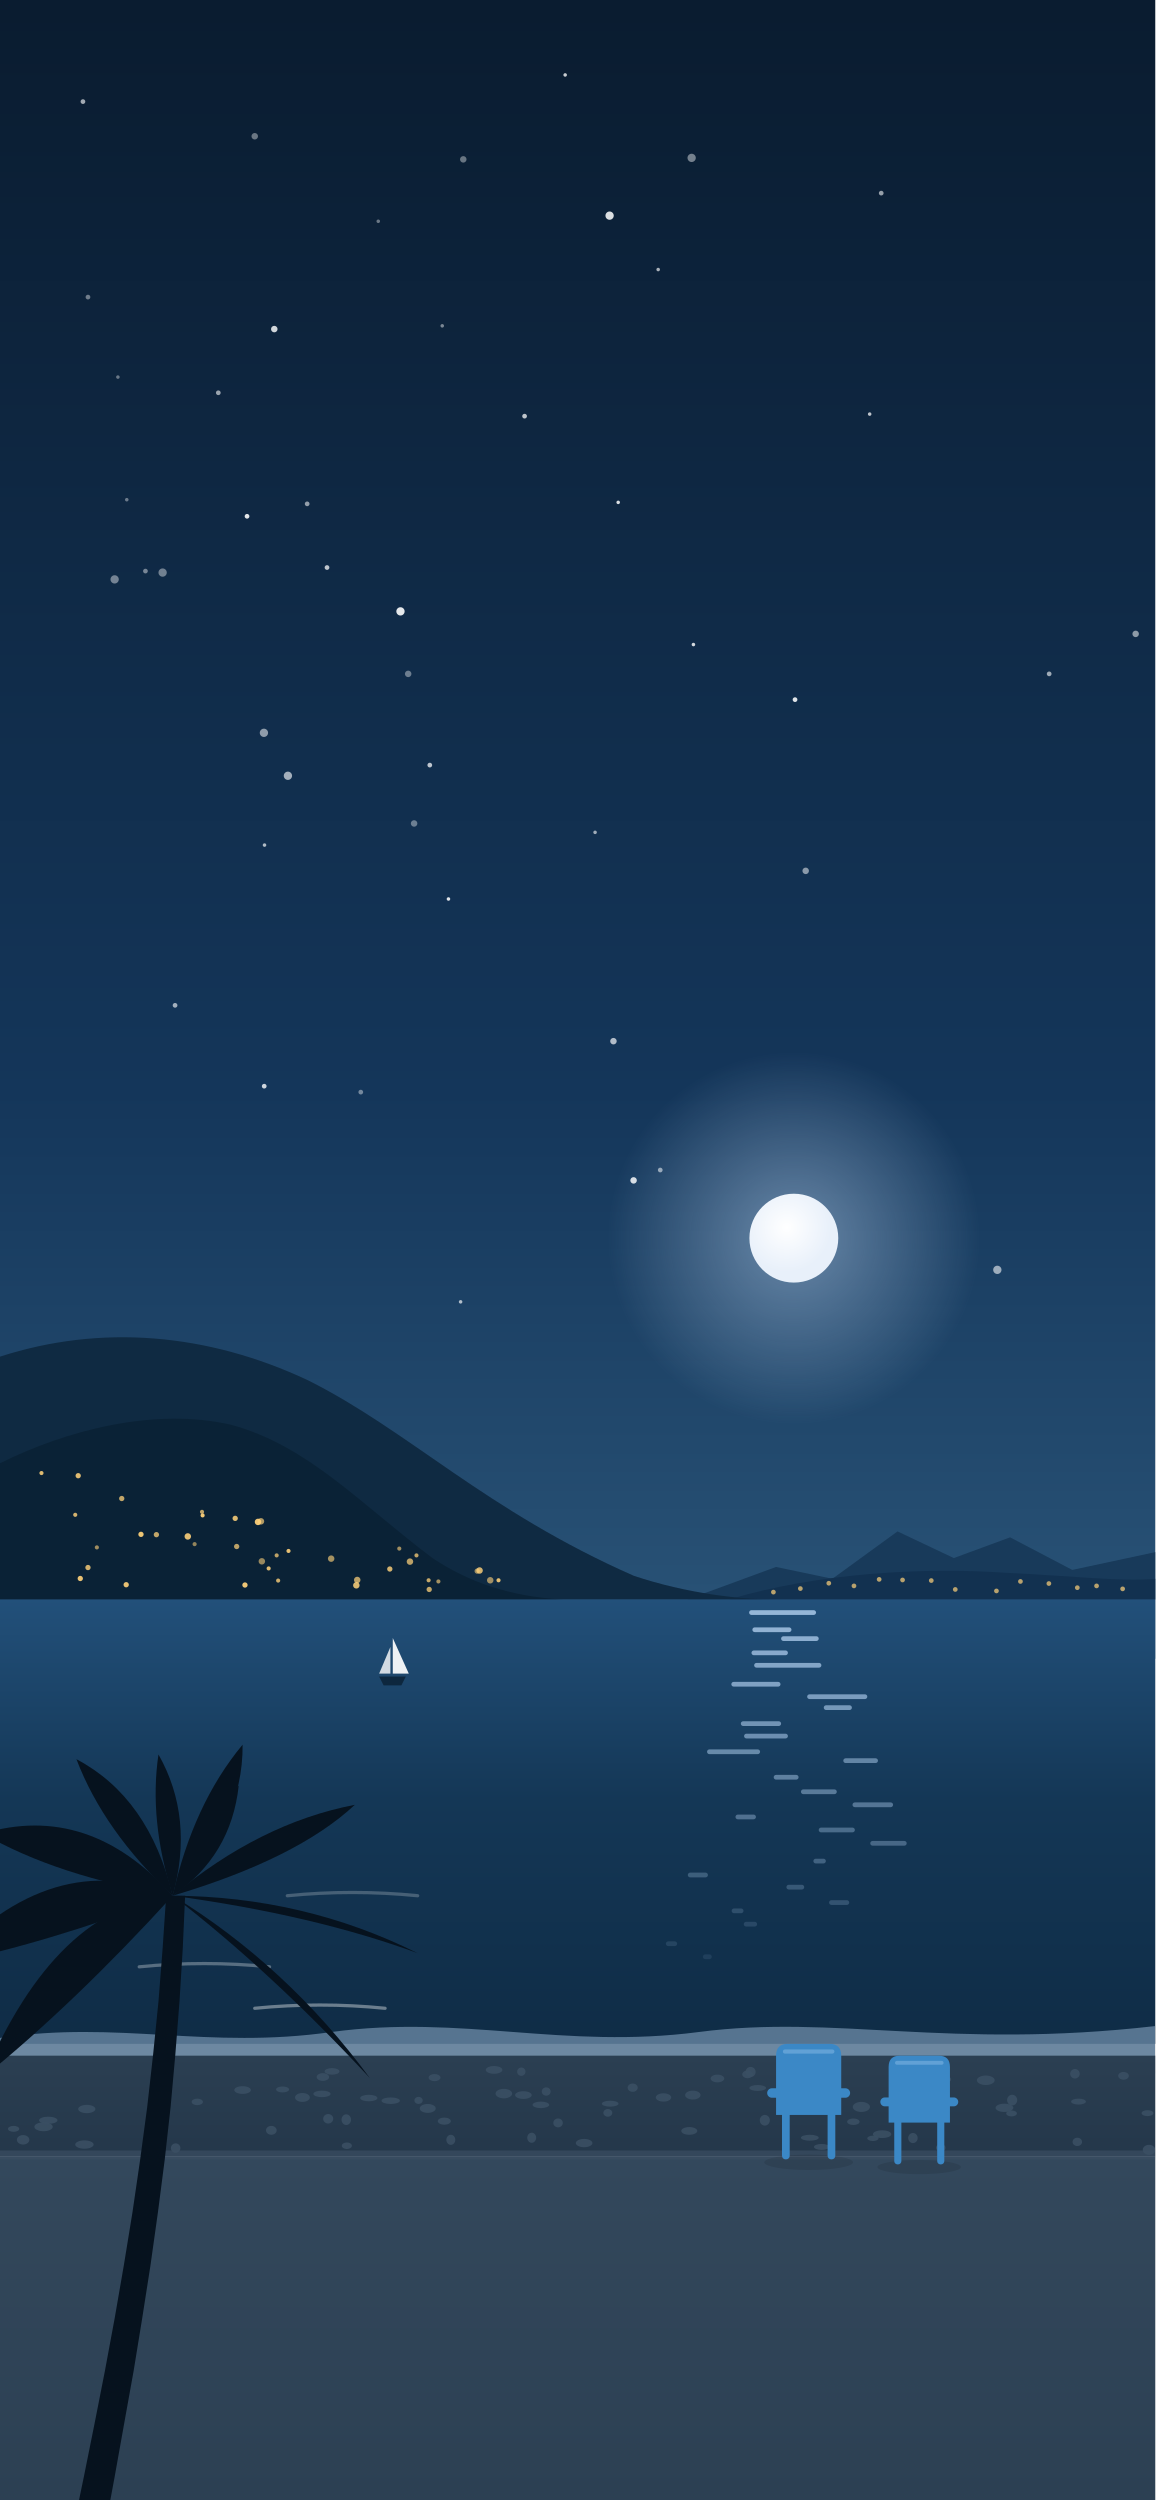
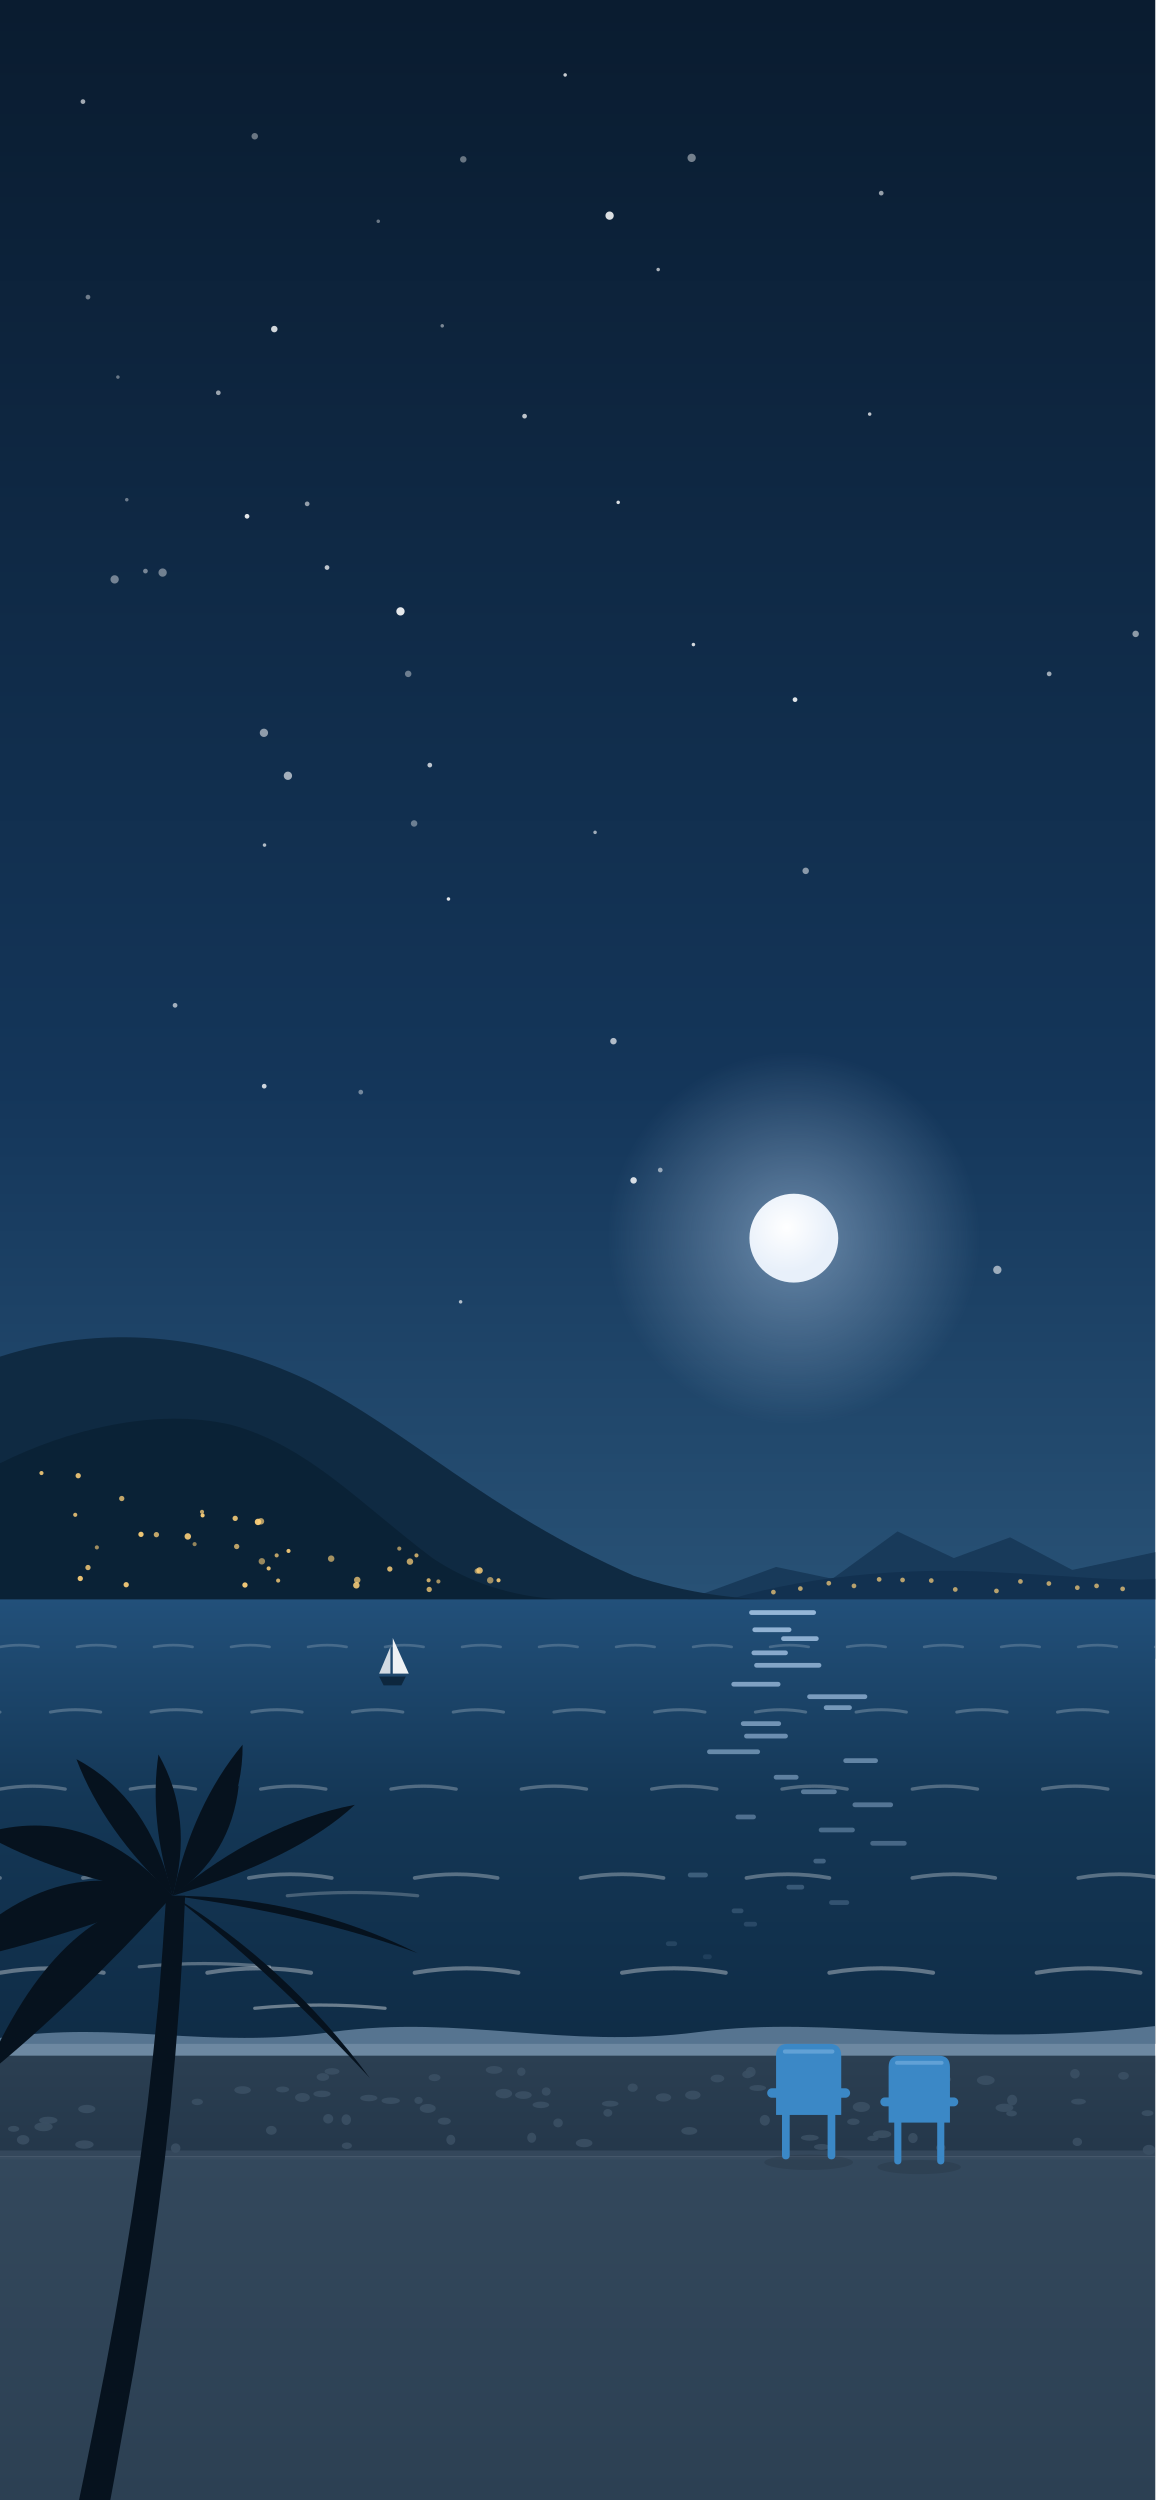
<svg xmlns="http://www.w3.org/2000/svg" viewBox="0 0 390 844" width="390" height="844" preserveAspectRatio="xMidYMid slice" role="img" aria-label="La Baie des Anges, nuit">
  <defs>
    <linearGradient id="nuit-sky" x1="0" y1="0" x2="0" y2="1">
      <stop offset="0" stop-color="#0A1C30" />
      <stop offset="0.66" stop-color="#14365A" />
      <stop offset="1" stop-color="#2A5478" />
    </linearGradient>
    <linearGradient id="nuit-sea" x1="0" y1="0" x2="0" y2="1">
      <stop offset="0" stop-color="#22507A" />
      <stop offset="0.45" stop-color="#143756" />
      <stop offset="1" stop-color="#0F2C46" />
    </linearGradient>
    <linearGradient id="nuit-beach" x1="0" y1="0" x2="0" y2="1">
      <stop offset="0" stop-color="#2B3F52" />
      <stop offset="1" stop-color="#24374A" />
    </linearGradient>
    <linearGradient id="nuit-walk" x1="0" y1="0" x2="0" y2="1">
      <stop offset="0" stop-color="#33485C" />
      <stop offset="1" stop-color="#2C4053" />
    </linearGradient>
    <radialGradient id="nuit-glow">
      <stop offset="0" stop-color="#B9D3F0" stop-opacity="0.5" />
      <stop offset="1" stop-color="#B9D3F0" stop-opacity="0" />
    </radialGradient>
    <radialGradient id="nuit-sun" cx=".42" cy=".38">
      <stop offset="0" stop-color="#FFFFFF" />
      <stop offset="1" stop-color="#E8F0FA" />
    </radialGradient>
  </defs>
  <rect width="390" height="560" fill="url(#nuit-sky)" />
-   <circle cx="127.7" cy="74.7" r="0.6" fill="#fff" opacity="0.39" />
-   <circle cx="208.7" cy="169.6" r="0.6" fill="#fff" opacity="0.85" />
-   <circle cx="86.0" cy="46.0" r="1.1" fill="#fff" opacity="0.39" />
-   <circle cx="38.7" cy="195.6" r="1.4" fill="#fff" opacity="0.42" />
-   <circle cx="89.3" cy="285.3" r="0.6" fill="#fff" opacity="0.67" />
-   <circle cx="155.5" cy="439.5" r="0.6" fill="#fff" opacity="0.66" />
-   <circle cx="54.9" cy="193.3" r="1.4" fill="#fff" opacity="0.41" />
-   <circle cx="121.8" cy="368.7" r="0.8" fill="#fff" opacity="0.41" />
-   <circle cx="222.2" cy="91.0" r="0.6" fill="#fff" opacity="0.65" />
-   <circle cx="28.0" cy="34.3" r="0.8" fill="#fff" opacity="0.62" />
-   <circle cx="207.1" cy="351.5" r="1.1" fill="#fff" opacity="0.67" />
-   <circle cx="177.1" cy="140.5" r="0.8" fill="#fff" opacity="0.73" />
-   <circle cx="97.2" cy="261.9" r="1.4" fill="#fff" opacity="0.62" />
-   <circle cx="135.2" cy="206.4" r="1.4" fill="#fff" opacity="0.89" />
-   <circle cx="49.1" cy="192.8" r="0.8" fill="#fff" opacity="0.43" />
-   <circle cx="190.8" cy="25.3" r="0.6" fill="#fff" opacity="0.77" />
-   <circle cx="222.9" cy="395.0" r="0.8" fill="#fff" opacity="0.54" />
-   <circle cx="137.8" cy="227.5" r="1.1" fill="#fff" opacity="0.39" />
-   <circle cx="39.8" cy="127.3" r="0.6" fill="#fff" opacity="0.38" />
-   <circle cx="272.0" cy="294.0" r="1.1" fill="#fff" opacity="0.51" />
-   <circle cx="151.4" cy="303.5" r="0.6" fill="#fff" opacity="0.87" />
-   <circle cx="139.8" cy="278.0" r="1.1" fill="#fff" opacity="0.38" />
-   <circle cx="297.5" cy="65.2" r="0.8" fill="#fff" opacity="0.57" />
-   <circle cx="354.2" cy="227.5" r="0.8" fill="#fff" opacity="0.60" />
-   <circle cx="213.9" cy="398.5" r="1.1" fill="#fff" opacity="0.83" />
-   <circle cx="110.4" cy="191.6" r="0.8" fill="#fff" opacity="0.73" />
-   <circle cx="149.3" cy="110.0" r="0.6" fill="#fff" opacity="0.45" />
-   <circle cx="92.6" cy="111.1" r="1.1" fill="#fff" opacity="0.81" />
-   <circle cx="73.7" cy="132.6" r="0.8" fill="#fff" opacity="0.58" />
-   <circle cx="145.1" cy="258.3" r="0.8" fill="#fff" opacity="0.73" />
-   <circle cx="200.9" cy="281.0" r="0.6" fill="#fff" opacity="0.60" />
-   <circle cx="336.7" cy="428.7" r="1.4" fill="#fff" opacity="0.57" />
-   <circle cx="156.4" cy="53.8" r="1.1" fill="#fff" opacity="0.38" />
-   <circle cx="29.7" cy="100.3" r="0.8" fill="#fff" opacity="0.41" />
-   <circle cx="233.5" cy="53.3" r="1.4" fill="#fff" opacity="0.43" />
-   <circle cx="42.8" cy="168.7" r="0.6" fill="#fff" opacity="0.39" />
-   <circle cx="83.4" cy="174.3" r="0.8" fill="#fff" opacity="0.88" />
-   <circle cx="234.1" cy="217.6" r="0.6" fill="#fff" opacity="0.82" />
-   <circle cx="383.4" cy="214.0" r="1.1" fill="#fff" opacity="0.52" />
-   <circle cx="59.1" cy="339.4" r="0.8" fill="#fff" opacity="0.61" />
-   <circle cx="268.4" cy="236.2" r="0.8" fill="#fff" opacity="0.87" />
-   <circle cx="205.8" cy="72.8" r="1.4" fill="#fff" opacity="0.85" />
-   <circle cx="293.6" cy="139.8" r="0.6" fill="#fff" opacity="0.73" />
-   <circle cx="103.7" cy="170.1" r="0.8" fill="#fff" opacity="0.55" />
-   <circle cx="89.1" cy="247.4" r="1.4" fill="#fff" opacity="0.53" />
-   <circle cx="89.2" cy="366.7" r="0.8" fill="#fff" opacity="0.79" />
-   <circle cx="268" cy="418" r="63" fill="url(#nuit-glow)" />
-   <circle cx="268" cy="418" r="15" fill="url(#nuit-sun)" />
+   <circle class="b-star" cx="127.7" cy="74.7" r="0.6" fill="#fff" opacity="0.39" />
+   <circle class="b-star" cx="208.7" cy="169.6" r="0.6" fill="#fff" opacity="0.85" />
+   <circle class="b-star" cx="86.0" cy="46.0" r="1.1" fill="#fff" opacity="0.39" />
+   <circle class="b-star" cx="38.7" cy="195.6" r="1.4" fill="#fff" opacity="0.42" />
+   <circle class="b-star" cx="89.3" cy="285.3" r="0.6" fill="#fff" opacity="0.67" />
+   <circle class="b-star" cx="155.5" cy="439.5" r="0.6" fill="#fff" opacity="0.66" />
+   <circle class="b-star" cx="54.9" cy="193.3" r="1.4" fill="#fff" opacity="0.41" />
+   <circle class="b-star" cx="121.8" cy="368.7" r="0.8" fill="#fff" opacity="0.41" />
+   <circle class="b-star" cx="222.2" cy="91.0" r="0.6" fill="#fff" opacity="0.65" />
+   <circle class="b-star" cx="28.0" cy="34.3" r="0.8" fill="#fff" opacity="0.62" />
+   <circle class="b-star" cx="207.1" cy="351.5" r="1.1" fill="#fff" opacity="0.67" />
+   <circle class="b-star" cx="177.1" cy="140.5" r="0.8" fill="#fff" opacity="0.73" />
+   <circle class="b-star" cx="97.2" cy="261.9" r="1.4" fill="#fff" opacity="0.62" />
+   <circle class="b-star" cx="135.2" cy="206.4" r="1.4" fill="#fff" opacity="0.89" />
+   <circle class="b-star" cx="49.1" cy="192.8" r="0.8" fill="#fff" opacity="0.43" />
+   <circle class="b-star" cx="190.8" cy="25.3" r="0.6" fill="#fff" opacity="0.77" />
+   <circle class="b-star" cx="222.9" cy="395.0" r="0.8" fill="#fff" opacity="0.54" />
+   <circle class="b-star" cx="137.8" cy="227.5" r="1.1" fill="#fff" opacity="0.39" />
+   <circle class="b-star" cx="39.8" cy="127.3" r="0.6" fill="#fff" opacity="0.38" />
+   <circle class="b-star" cx="272.0" cy="294.0" r="1.1" fill="#fff" opacity="0.51" />
+   <circle class="b-star" cx="151.4" cy="303.5" r="0.6" fill="#fff" opacity="0.87" />
+   <circle class="b-star" cx="139.8" cy="278.0" r="1.1" fill="#fff" opacity="0.38" />
+   <circle class="b-star" cx="297.5" cy="65.2" r="0.8" fill="#fff" opacity="0.57" />
+   <circle class="b-star" cx="354.2" cy="227.5" r="0.8" fill="#fff" opacity="0.60" />
+   <circle class="b-star" cx="213.9" cy="398.5" r="1.1" fill="#fff" opacity="0.83" />
+   <circle class="b-star" cx="110.4" cy="191.6" r="0.8" fill="#fff" opacity="0.73" />
+   <circle class="b-star" cx="149.3" cy="110.0" r="0.6" fill="#fff" opacity="0.45" />
+   <circle class="b-star" cx="92.6" cy="111.1" r="1.1" fill="#fff" opacity="0.81" />
+   <circle class="b-star" cx="73.7" cy="132.6" r="0.8" fill="#fff" opacity="0.58" />
+   <circle class="b-star" cx="145.1" cy="258.3" r="0.8" fill="#fff" opacity="0.73" />
+   <circle class="b-star" cx="200.9" cy="281.0" r="0.6" fill="#fff" opacity="0.60" />
+   <circle class="b-star" cx="336.7" cy="428.7" r="1.4" fill="#fff" opacity="0.57" />
+   <circle class="b-star" cx="156.4" cy="53.8" r="1.1" fill="#fff" opacity="0.38" />
+   <circle class="b-star" cx="29.7" cy="100.3" r="0.8" fill="#fff" opacity="0.41" />
+   <circle class="b-star" cx="233.5" cy="53.3" r="1.4" fill="#fff" opacity="0.43" />
+   <circle class="b-star" cx="42.8" cy="168.7" r="0.6" fill="#fff" opacity="0.39" />
+   <circle class="b-star" cx="83.4" cy="174.3" r="0.8" fill="#fff" opacity="0.88" />
+   <circle class="b-star" cx="234.1" cy="217.6" r="0.6" fill="#fff" opacity="0.82" />
+   <circle class="b-star" cx="383.4" cy="214.0" r="1.1" fill="#fff" opacity="0.52" />
+   <circle class="b-star" cx="59.1" cy="339.4" r="0.8" fill="#fff" opacity="0.61" />
+   <circle class="b-star" cx="268.4" cy="236.2" r="0.8" fill="#fff" opacity="0.87" />
+   <circle class="b-star" cx="205.8" cy="72.8" r="1.4" fill="#fff" opacity="0.85" />
+   <circle class="b-star" cx="293.6" cy="139.8" r="0.6" fill="#fff" opacity="0.73" />
+   <circle class="b-star" cx="103.7" cy="170.1" r="0.8" fill="#fff" opacity="0.55" />
+   <circle class="b-star" cx="89.1" cy="247.4" r="1.4" fill="#fff" opacity="0.53" />
+   <circle class="b-star" cx="89.2" cy="366.7" r="0.8" fill="#fff" opacity="0.79" />
+   <circle class="b-glow" cx="268" cy="418" r="63" fill="url(#nuit-glow)" style="transform-origin:268px 418px" />
+   <circle class="b-sun" cx="268" cy="418" r="15" fill="url(#nuit-sun)" />
  <path d="M232,540 L262,529 L281,533 L303,517 L322,526 L341,519 L362,530 L390,524 V540Z" fill="#183A5A" />
  <path d="M246,540 C276,531 312,529 340,531 C362,532 378,534 390,533 V540Z" fill="#123150" />
  <path d="M0,458 C34,447 70,450 104,466 C138,483 164,510 214,532 C232,538 250,540 262,540 H0Z" fill="#0F2A42" />
  <path d="M0,494 C22,483 52,475 78,481 C104,488 122,508 146,526 C158,534 172,539 190,540 H0Z" fill="#0A2236" />
  <circle cx="148.0" cy="533.9" r="0.7" fill="#FFD27A" opacity="0.63" />
  <circle cx="90.7" cy="529.5" r="0.7" fill="#FFD27A" opacity="0.87" />
  <circle cx="87.1" cy="513.8" r="1.1" fill="#FFD27A" opacity="0.93" />
  <circle cx="82.7" cy="535.1" r="0.9" fill="#FFD27A" opacity="0.93" />
  <circle cx="68.2" cy="510.4" r="0.7" fill="#FFD27A" opacity="0.74" />
  <circle cx="63.4" cy="518.7" r="1.1" fill="#FFD27A" opacity="0.89" />
  <circle cx="88.4" cy="527.1" r="1.1" fill="#FFD27A" opacity="0.58" />
  <circle cx="120.3" cy="535.2" r="1.1" fill="#FFD27A" opacity="0.85" />
  <circle cx="88.1" cy="513.6" r="1.1" fill="#FFD27A" opacity="0.68" />
  <circle cx="144.9" cy="536.6" r="0.9" fill="#FFD27A" opacity="0.74" />
  <circle cx="134.8" cy="522.8" r="0.7" fill="#FFD27A" opacity="0.62" />
  <circle cx="26.4" cy="498.2" r="0.9" fill="#FFD27A" opacity="0.87" />
  <circle cx="29.7" cy="529.2" r="0.9" fill="#FFD27A" opacity="0.81" />
  <circle cx="65.7" cy="521.3" r="0.7" fill="#FFD27A" opacity="0.56" />
  <circle cx="144.7" cy="533.5" r="0.7" fill="#FFD27A" opacity="0.76" />
  <circle cx="168.3" cy="533.5" r="0.7" fill="#FFD27A" opacity="0.88" />
  <circle cx="41.1" cy="505.9" r="0.9" fill="#FFD27A" opacity="0.75" />
  <circle cx="138.4" cy="527.2" r="1.1" fill="#FFD27A" opacity="0.72" />
  <circle cx="27.1" cy="532.9" r="0.9" fill="#FFD27A" opacity="0.91" />
  <circle cx="120.6" cy="533.4" r="1.1" fill="#FFD27A" opacity="0.72" />
  <circle cx="165.5" cy="533.5" r="1.1" fill="#FFD27A" opacity="0.61" />
  <circle cx="93.9" cy="533.6" r="0.7" fill="#FFD27A" opacity="0.79" />
  <circle cx="140.6" cy="525.1" r="0.7" fill="#FFD27A" opacity="0.74" />
  <circle cx="131.6" cy="529.7" r="0.9" fill="#FFD27A" opacity="0.82" />
  <circle cx="97.4" cy="523.6" r="0.7" fill="#FFD27A" opacity="0.90" />
  <circle cx="14.0" cy="497.3" r="0.7" fill="#FFD27A" opacity="0.86" />
  <circle cx="93.4" cy="525.1" r="0.7" fill="#FFD27A" opacity="0.73" />
  <circle cx="111.8" cy="526.2" r="1.1" fill="#FFD27A" opacity="0.63" />
  <circle cx="52.8" cy="518.1" r="0.9" fill="#FFD27A" opacity="0.75" />
  <circle cx="47.6" cy="518.0" r="0.9" fill="#FFD27A" opacity="0.92" />
  <circle cx="161.1" cy="530.4" r="0.9" fill="#FFD27A" opacity="0.60" />
  <circle cx="25.4" cy="511.4" r="0.7" fill="#FFD27A" opacity="0.82" />
  <circle cx="79.4" cy="512.6" r="0.9" fill="#FFD27A" opacity="0.86" />
  <circle cx="161.9" cy="530.2" r="1.1" fill="#FFD27A" opacity="0.81" />
  <circle cx="68.4" cy="511.6" r="0.7" fill="#FFD27A" opacity="0.94" />
  <circle cx="42.6" cy="535.0" r="0.9" fill="#FFD27A" opacity="0.90" />
  <circle cx="32.7" cy="522.4" r="0.7" fill="#FFD27A" opacity="0.61" />
  <circle cx="79.9" cy="522.1" r="0.9" fill="#FFD27A" opacity="0.72" />
  <circle cx="261.1" cy="537.5" r=".8" fill="#FFD27A" opacity=".7" />
  <circle cx="270.2" cy="536.3" r=".8" fill="#FFD27A" opacity=".7" />
  <circle cx="279.8" cy="534.5" r=".8" fill="#FFD27A" opacity=".7" />
  <circle cx="288.3" cy="535.4" r=".8" fill="#FFD27A" opacity=".7" />
  <circle cx="296.8" cy="533.2" r=".8" fill="#FFD27A" opacity=".7" />
  <circle cx="304.7" cy="533.4" r=".8" fill="#FFD27A" opacity=".7" />
  <circle cx="314.4" cy="533.6" r=".8" fill="#FFD27A" opacity=".7" />
  <circle cx="322.5" cy="536.6" r=".8" fill="#FFD27A" opacity=".7" />
  <circle cx="336.4" cy="537.1" r=".8" fill="#FFD27A" opacity=".7" />
  <circle cx="344.5" cy="533.9" r=".8" fill="#FFD27A" opacity=".7" />
  <circle cx="354.1" cy="534.6" r=".8" fill="#FFD27A" opacity=".7" />
  <circle cx="363.7" cy="536.0" r=".8" fill="#FFD27A" opacity=".7" />
  <circle cx="370.2" cy="535.4" r=".8" fill="#FFD27A" opacity=".7" />
  <circle cx="379.0" cy="536.4" r=".8" fill="#FFD27A" opacity=".7" />
  <rect y="540" width="390" height="150" fill="url(#nuit-sea)" />
-   <rect x="252.9" y="543.6" width="22.6" height="1.6" rx=".8" fill="#A9C8E8" opacity="0.85" />
-   <rect x="254.0" y="549.4" width="13.2" height="1.6" rx=".8" fill="#A9C8E8" opacity="0.82" />
-   <rect x="263.7" y="552.4" width="12.7" height="1.6" rx=".8" fill="#A9C8E8" opacity="0.79" />
-   <rect x="253.7" y="557.2" width="12.3" height="1.6" rx=".8" fill="#A9C8E8" opacity="0.76" />
-   <rect x="254.6" y="561.4" width="22.7" height="1.6" rx=".8" fill="#A9C8E8" opacity="0.73" />
-   <rect x="246.9" y="567.8" width="16.6" height="1.6" rx=".8" fill="#A9C8E8" opacity="0.70" />
-   <rect x="272.5" y="572.0" width="20.3" height="1.6" rx=".8" fill="#A9C8E8" opacity="0.67" />
-   <rect x="278.1" y="575.7" width="9.5" height="1.6" rx=".8" fill="#A9C8E8" opacity="0.64" />
-   <rect x="250.1" y="581.1" width="13.6" height="1.6" rx=".8" fill="#A9C8E8" opacity="0.61" />
-   <rect x="251.2" y="585.3" width="14.8" height="1.6" rx=".8" fill="#A9C8E8" opacity="0.58" />
-   <rect x="238.7" y="590.6" width="17.9" height="1.6" rx=".8" fill="#A9C8E8" opacity="0.55" />
-   <rect x="284.7" y="593.6" width="11.7" height="1.6" rx=".8" fill="#A9C8E8" opacity="0.52" />
-   <rect x="261.2" y="599.2" width="8.4" height="1.6" rx=".8" fill="#A9C8E8" opacity="0.49" />
-   <rect x="270.4" y="604.1" width="12.1" height="1.6" rx=".8" fill="#A9C8E8" opacity="0.46" />
-   <rect x="287.8" y="608.5" width="13.7" height="1.6" rx=".8" fill="#A9C8E8" opacity="0.43" />
-   <rect x="248.3" y="612.6" width="6.9" height="1.6" rx=".8" fill="#A9C8E8" opacity="0.40" />
-   <rect x="276.4" y="617.0" width="12.2" height="1.6" rx=".8" fill="#A9C8E8" opacity="0.37" />
-   <rect x="293.8" y="621.5" width="12.3" height="1.6" rx=".8" fill="#A9C8E8" opacity="0.34" />
-   <rect x="274.6" y="627.5" width="4.2" height="1.6" rx=".8" fill="#A9C8E8" opacity="0.31" />
-   <rect x="232.2" y="632.2" width="6.8" height="1.6" rx=".8" fill="#A9C8E8" opacity="0.28" />
-   <rect x="265.5" y="636.3" width="6.0" height="1.6" rx=".8" fill="#A9C8E8" opacity="0.25" />
-   <rect x="279.9" y="641.5" width="6.8" height="1.6" rx=".8" fill="#A9C8E8" opacity="0.22" />
-   <rect x="247.0" y="644.3" width="4.0" height="1.6" rx=".8" fill="#A9C8E8" opacity="0.19" />
-   <rect x="251.1" y="648.8" width="4.5" height="1.6" rx=".8" fill="#A9C8E8" opacity="0.16" />
-   <rect x="224.8" y="655.4" width="3.8" height="1.6" rx=".8" fill="#A9C8E8" opacity="0.13" />
-   <rect x="237.3" y="659.8" width="3.0" height="1.6" rx=".8" fill="#A9C8E8" opacity="0.10" />
-   <path d="M128,566 L137,566 L135.5,569 L129.5,569Z" fill="#0A2236" opacity=".85" />
-   <path d="M132.6,553 L132.6,565 L138,565Z" fill="#fff" opacity=".92" />
-   <path d="M131.8,556 L131.8,565 L128,565Z" fill="#fff" opacity=".8" />
-   <path d="M97,640 q22,-2.2 44,0" stroke="#fff" stroke-width="1.1" fill="none" stroke-linecap="round" opacity="0.22" />
-   <path d="M47,664 q22,-2.2 44,0" stroke="#fff" stroke-width="1.1" fill="none" stroke-linecap="round" opacity="0.30" />
-   <path d="M86,678 q22,-2.2 44,0" stroke="#fff" stroke-width="1.1" fill="none" stroke-linecap="round" opacity="0.38" />
+   <rect class="b-glit" x="252.9" y="543.6" width="22.6" height="1.6" rx=".8" fill="#A9C8E8" opacity="0.85" />
+   <rect class="b-glit" x="254.0" y="549.4" width="13.2" height="1.6" rx=".8" fill="#A9C8E8" opacity="0.82" />
+   <rect class="b-glit" x="263.7" y="552.4" width="12.7" height="1.6" rx=".8" fill="#A9C8E8" opacity="0.79" />
+   <rect class="b-glit" x="253.7" y="557.2" width="12.3" height="1.6" rx=".8" fill="#A9C8E8" opacity="0.76" />
+   <rect class="b-glit" x="254.6" y="561.4" width="22.7" height="1.6" rx=".8" fill="#A9C8E8" opacity="0.73" />
+   <rect class="b-glit" x="246.9" y="567.8" width="16.6" height="1.6" rx=".8" fill="#A9C8E8" opacity="0.70" />
+   <rect class="b-glit" x="272.5" y="572.0" width="20.3" height="1.6" rx=".8" fill="#A9C8E8" opacity="0.67" />
+   <rect class="b-glit" x="278.1" y="575.7" width="9.5" height="1.6" rx=".8" fill="#A9C8E8" opacity="0.64" />
+   <rect class="b-glit" x="250.1" y="581.1" width="13.6" height="1.6" rx=".8" fill="#A9C8E8" opacity="0.61" />
+   <rect class="b-glit" x="251.2" y="585.3" width="14.8" height="1.6" rx=".8" fill="#A9C8E8" opacity="0.58" />
+   <rect class="b-glit" x="238.7" y="590.6" width="17.9" height="1.6" rx=".8" fill="#A9C8E8" opacity="0.55" />
+   <rect class="b-glit" x="284.7" y="593.6" width="11.7" height="1.6" rx=".8" fill="#A9C8E8" opacity="0.52" />
+   <rect class="b-glit" x="261.2" y="599.2" width="8.4" height="1.6" rx=".8" fill="#A9C8E8" opacity="0.49" />
+   <rect class="b-glit" x="270.4" y="604.1" width="12.1" height="1.6" rx=".8" fill="#A9C8E8" opacity="0.46" />
+   <rect class="b-glit" x="287.8" y="608.5" width="13.7" height="1.6" rx=".8" fill="#A9C8E8" opacity="0.43" />
+   <rect class="b-glit" x="248.3" y="612.6" width="6.9" height="1.6" rx=".8" fill="#A9C8E8" opacity="0.40" />
+   <rect class="b-glit" x="276.4" y="617.0" width="12.2" height="1.6" rx=".8" fill="#A9C8E8" opacity="0.37" />
+   <rect class="b-glit" x="293.8" y="621.5" width="12.3" height="1.6" rx=".8" fill="#A9C8E8" opacity="0.34" />
+   <rect class="b-glit" x="274.6" y="627.5" width="4.2" height="1.6" rx=".8" fill="#A9C8E8" opacity="0.31" />
+   <rect class="b-glit" x="232.2" y="632.2" width="6.8" height="1.6" rx=".8" fill="#A9C8E8" opacity="0.28" />
+   <rect class="b-glit" x="265.5" y="636.3" width="6.0" height="1.6" rx=".8" fill="#A9C8E8" opacity="0.25" />
+   <rect class="b-glit" x="279.9" y="641.5" width="6.8" height="1.6" rx=".8" fill="#A9C8E8" opacity="0.22" />
+   <rect class="b-glit" x="247.0" y="644.3" width="4.0" height="1.6" rx=".8" fill="#A9C8E8" opacity="0.19" />
+   <rect class="b-glit" x="251.1" y="648.8" width="4.5" height="1.6" rx=".8" fill="#A9C8E8" opacity="0.16" />
+   <rect class="b-glit" x="224.8" y="655.4" width="3.8" height="1.6" rx=".8" fill="#A9C8E8" opacity="0.13" />
+   <rect class="b-glit" x="237.3" y="659.8" width="3.0" height="1.6" rx=".8" fill="#A9C8E8" opacity="0.10" />
+   <path class="b-swell" style="--s:26px;--t:9.0s" d="M-52,556 q6.5,-1.2 13.0,0 M-26,556 q6.5,-1.2 13.0,0 M0,556 q6.5,-1.2 13.0,0 M26,556 q6.5,-1.2 13.0,0 M52,556 q6.5,-1.2 13.0,0 M78,556 q6.5,-1.2 13.0,0 M104,556 q6.5,-1.2 13.0,0 M130,556 q6.5,-1.2 13.0,0 M156,556 q6.5,-1.2 13.0,0 M182,556 q6.5,-1.2 13.0,0 M208,556 q6.5,-1.2 13.0,0 M234,556 q6.5,-1.2 13.0,0 M260,556 q6.5,-1.2 13.0,0 M286,556 q6.5,-1.2 13.0,0 M312,556 q6.5,-1.2 13.0,0 M338,556 q6.5,-1.2 13.0,0 M364,556 q6.5,-1.2 13.0,0 M390,556 q6.5,-1.2 13.0,0 M416,556 q6.5,-1.2 13.0,0" stroke="#fff" stroke-width="0.90" fill="none" stroke-linecap="round" opacity="0.18" />
+   <path class="b-swell" style="--s:34px;--t:7.2s" d="M-51,578 q8.5,-1.6 17.0,0 M-17,578 q8.5,-1.6 17.0,0 M17,578 q8.5,-1.6 17.0,0 M51,578 q8.5,-1.6 17.0,0 M85,578 q8.5,-1.6 17.0,0 M119,578 q8.5,-1.6 17.0,0 M153,578 q8.5,-1.6 17.0,0 M187,578 q8.5,-1.6 17.0,0 M221,578 q8.5,-1.6 17.0,0 M255,578 q8.5,-1.6 17.0,0 M289,578 q8.5,-1.6 17.0,0 M323,578 q8.5,-1.6 17.0,0 M357,578 q8.5,-1.6 17.0,0 M391,578 q8.5,-1.6 17.0,0 M425,578 q8.5,-1.6 17.0,0" stroke="#fff" stroke-width="1.02" fill="none" stroke-linecap="round" opacity="0.22" />
+   <path class="b-swell" style="--s:44px;--t:5.6s" d="M-88,604 q11.0,-2.0 22.0,0 M-44,604 q11.0,-2.0 22.0,0 M0,604 q11.0,-2.0 22.0,0 M44,604 q11.0,-2.0 22.0,0 M88,604 q11.0,-2.0 22.0,0 M132,604 q11.0,-2.0 22.0,0 M176,604 q11.0,-2.0 22.0,0 M220,604 q11.0,-2.0 22.0,0 M264,604 q11.0,-2.0 22.0,0 M308,604 q11.0,-2.0 22.0,0 M352,604 q11.0,-2.0 22.0,0 M396,604 q11.0,-2.0 22.0,0 M440,604 q11.0,-2.0 22.0,0" stroke="#fff" stroke-width="1.14" fill="none" stroke-linecap="round" opacity="0.26" />
+   <path class="b-swell" style="--s:56px;--t:4.4s" d="M-84,634 q14.0,-2.5 28.0,0 M-28,634 q14.0,-2.5 28.0,0 M28,634 q14.0,-2.5 28.0,0 M84,634 q14.0,-2.5 28.0,0 M140,634 q14.0,-2.5 28.0,0 M196,634 q14.0,-2.5 28.0,0 M252,634 q14.0,-2.5 28.0,0 M308,634 q14.0,-2.5 28.0,0 M364,634 q14.0,-2.5 28.0,0 M420,634 q14.0,-2.5 28.0,0 M476,634 q14.0,-2.5 28.0,0" stroke="#fff" stroke-width="1.26" fill="none" stroke-linecap="round" opacity="0.3" />
+   <path class="b-swell" style="--s:70px;--t:3.4s" d="M-140,666 q17.5,-3.0 35.0,0 M-70,666 q17.5,-3.0 35.0,0 M0,666 q17.5,-3.0 35.0,0 M70,666 q17.5,-3.0 35.0,0 M140,666 q17.5,-3.0 35.0,0 M210,666 q17.5,-3.0 35.0,0 M280,666 q17.5,-3.0 35.0,0 M350,666 q17.5,-3.0 35.0,0 M420,666 q17.5,-3.0 35.0,0 M490,666 q17.5,-3.0 35.0,0" stroke="#fff" stroke-width="1.38" fill="none" stroke-linecap="round" opacity="0.34" />
+   <g class="b-boat">
+     <path d="M128,566 L137,566 L135.5,569 L129.5,569Z" fill="#0A2236" opacity=".85" />
+     <path d="M132.6,553 L132.6,565 L138,565Z" fill="#fff" opacity=".92" />
+     <path d="M131.8,556 L131.8,565 L128,565Z" fill="#fff" opacity=".8" />
+   </g>
+   <path class="b-wave" d="M97,640 q22,-2.2 44,0" stroke="#fff" stroke-width="1.1" fill="none" stroke-linecap="round" opacity="0.22" />
+   <path class="b-wave" d="M47,664 q22,-2.2 44,0" stroke="#fff" stroke-width="1.1" fill="none" stroke-linecap="round" opacity="0.30" />
+   <path class="b-wave" d="M86,678 q22,-2.2 44,0" stroke="#fff" stroke-width="1.1" fill="none" stroke-linecap="round" opacity="0.38" />
  <path d="M0,688 C40,682 70,692 112,686 C156,680 190,692 236,686 C282,680 320,692 390,684 V700 H0Z" fill="#5E7C98" opacity=".9" />
  <rect y="694" width="390" height="34" fill="url(#nuit-beach)" />
  <ellipse cx="255.8" cy="704.9" rx="2.8" ry="1.0" fill="#3A4F63" opacity=".9" />
  <ellipse cx="318.6" cy="702.0" rx="2.5" ry="1.3" fill="#3A4F63" opacity=".9" />
  <ellipse cx="116.9" cy="715.6" rx="1.6" ry="1.8" fill="#3A4F63" opacity=".9" />
  <ellipse cx="332.8" cy="702.3" rx="3.0" ry="1.6" fill="#3A4F63" opacity=".9" />
  <ellipse cx="232.7" cy="719.4" rx="2.7" ry="1.3" fill="#3A4F63" opacity=".9" />
  <ellipse cx="110.8" cy="715.3" rx="1.7" ry="1.6" fill="#3A4F63" opacity=".9" />
  <ellipse cx="278.9" cy="712.4" rx="2.2" ry="1.5" fill="#3A4F63" opacity=".9" />
  <ellipse cx="197.2" cy="723.5" rx="2.8" ry="1.4" fill="#3A4F63" opacity=".9" />
  <ellipse cx="317.0" cy="698.5" rx="2.6" ry="1.6" fill="#3A4F63" opacity=".9" />
  <ellipse cx="277.4" cy="724.8" rx="2.6" ry="1.0" fill="#3A4F63" opacity=".9" />
  <ellipse cx="16.3" cy="715.8" rx="3.1" ry="1.2" fill="#3A4F63" opacity=".9" />
  <ellipse cx="176.0" cy="699.4" rx="1.4" ry="1.4" fill="#3A4F63" opacity=".9" />
  <ellipse cx="95.4" cy="705.4" rx="2.2" ry="1.0" fill="#3A4F63" opacity=".9" />
  <ellipse cx="363.7" cy="723.1" rx="1.6" ry="1.4" fill="#3A4F63" opacity=".9" />
  <ellipse cx="290.8" cy="711.3" rx="2.9" ry="1.7" fill="#3A4F63" opacity=".9" />
  <ellipse cx="91.6" cy="719.2" rx="1.8" ry="1.5" fill="#3A4F63" opacity=".9" />
  <ellipse cx="179.5" cy="721.7" rx="1.5" ry="1.7" fill="#3A4F63" opacity=".9" />
  <ellipse cx="112.1" cy="699.3" rx="2.5" ry="1.1" fill="#3A4F63" opacity=".9" />
  <ellipse cx="233.9" cy="707.3" rx="2.6" ry="1.5" fill="#3A4F63" opacity=".9" />
  <ellipse cx="242.2" cy="701.7" rx="2.3" ry="1.3" fill="#3A4F63" opacity=".9" />
  <ellipse cx="379.3" cy="700.8" rx="1.8" ry="1.3" fill="#3A4F63" opacity=".9" />
  <ellipse cx="276.5" cy="706.0" rx="2.2" ry="1.6" fill="#3A4F63" opacity=".9" />
  <ellipse cx="387.4" cy="713.4" rx="2.0" ry="1.0" fill="#3A4F63" opacity=".9" />
  <ellipse cx="184.4" cy="706.1" rx="1.5" ry="1.4" fill="#3A4F63" opacity=".9" />
  <ellipse cx="387.9" cy="725.8" rx="2.1" ry="1.7" fill="#3A4F63" opacity=".9" />
  <ellipse cx="362.9" cy="700.1" rx="1.6" ry="1.6" fill="#3A4F63" opacity=".9" />
  <ellipse cx="102.1" cy="708.1" rx="2.5" ry="1.5" fill="#3A4F63" opacity=".9" />
  <ellipse cx="109.0" cy="701.2" rx="2.1" ry="1.3" fill="#3A4F63" opacity=".9" />
  <ellipse cx="341.7" cy="709.0" rx="1.7" ry="1.8" fill="#3A4F63" opacity=".9" />
  <ellipse cx="265.8" cy="709.4" rx="2.7" ry="1.3" fill="#3A4F63" opacity=".9" />
  <ellipse cx="146.7" cy="701.4" rx="2.0" ry="1.2" fill="#3A4F63" opacity=".9" />
  <ellipse cx="131.9" cy="709.2" rx="3.1" ry="1.1" fill="#3A4F63" opacity=".9" />
  <ellipse cx="4.6" cy="718.7" rx="1.9" ry="1.0" fill="#3A4F63" opacity=".9" />
  <ellipse cx="152.2" cy="722.4" rx="1.5" ry="1.7" fill="#3A4F63" opacity=".9" />
  <ellipse cx="294.7" cy="721.9" rx="1.9" ry="0.9" fill="#3A4F63" opacity=".9" />
  <ellipse cx="258.2" cy="715.8" rx="1.7" ry="1.8" fill="#3A4F63" opacity=".9" />
  <ellipse cx="170.1" cy="706.8" rx="2.8" ry="1.6" fill="#3A4F63" opacity=".9" />
  <ellipse cx="166.8" cy="698.8" rx="2.8" ry="1.3" fill="#3A4F63" opacity=".9" />
  <ellipse cx="341.5" cy="713.5" rx="1.8" ry="1.0" fill="#3A4F63" opacity=".9" />
  <ellipse cx="364.1" cy="709.5" rx="2.5" ry="1.0" fill="#3A4F63" opacity=".9" />
  <ellipse cx="339.1" cy="711.6" rx="3.0" ry="1.4" fill="#3A4F63" opacity=".9" />
  <ellipse cx="66.6" cy="709.6" rx="1.9" ry="1.1" fill="#3A4F63" opacity=".9" />
  <ellipse cx="288.1" cy="716.3" rx="2.1" ry="1.1" fill="#3A4F63" opacity=".9" />
  <ellipse cx="188.4" cy="716.7" rx="1.6" ry="1.5" fill="#3A4F63" opacity=".9" />
  <ellipse cx="29.3" cy="712.0" rx="2.9" ry="1.4" fill="#3A4F63" opacity=".9" />
  <ellipse cx="176.7" cy="707.3" rx="2.8" ry="1.3" fill="#3A4F63" opacity=".9" />
  <ellipse cx="213.6" cy="704.8" rx="1.7" ry="1.4" fill="#3A4F63" opacity=".9" />
  <ellipse cx="124.5" cy="708.3" rx="2.9" ry="1.1" fill="#3A4F63" opacity=".9" />
  <ellipse cx="7.8" cy="722.4" rx="2.1" ry="1.6" fill="#3A4F63" opacity=".9" />
  <ellipse cx="81.9" cy="705.6" rx="2.8" ry="1.3" fill="#3A4F63" opacity=".9" />
  <ellipse cx="224.0" cy="708.1" rx="2.6" ry="1.4" fill="#3A4F63" opacity=".9" />
  <ellipse cx="308.2" cy="721.8" rx="1.6" ry="1.7" fill="#3A4F63" opacity=".9" />
  <ellipse cx="150.0" cy="716.1" rx="2.2" ry="1.2" fill="#3A4F63" opacity=".9" />
  <ellipse cx="317.6" cy="725.1" rx="1.6" ry="1.3" fill="#3A4F63" opacity=".9" />
  <ellipse cx="297.8" cy="720.5" rx="3.1" ry="1.3" fill="#3A4F63" opacity=".9" />
  <ellipse cx="28.5" cy="724.0" rx="3.1" ry="1.4" fill="#3A4F63" opacity=".9" />
  <ellipse cx="182.6" cy="710.6" rx="2.8" ry="1.1" fill="#3A4F63" opacity=".9" />
  <ellipse cx="59.3" cy="725.2" rx="1.6" ry="1.6" fill="#3A4F63" opacity=".9" />
  <ellipse cx="273.4" cy="721.7" rx="3.0" ry="1.0" fill="#3A4F63" opacity=".9" />
  <ellipse cx="303.0" cy="698.0" rx="1.6" ry="1.4" fill="#3A4F63" opacity=".9" />
  <ellipse cx="14.7" cy="718.0" rx="3.1" ry="1.5" fill="#3A4F63" opacity=".9" />
  <ellipse cx="206.0" cy="710.2" rx="2.8" ry="1.0" fill="#3A4F63" opacity=".9" />
  <ellipse cx="117.1" cy="724.4" rx="1.7" ry="1.1" fill="#3A4F63" opacity=".9" />
  <ellipse cx="308.3" cy="698.0" rx="2.4" ry="1.8" fill="#3A4F63" opacity=".9" />
  <ellipse cx="108.7" cy="706.9" rx="2.9" ry="1.1" fill="#3A4F63" opacity=".9" />
  <ellipse cx="205.2" cy="713.3" rx="1.5" ry="1.3" fill="#3A4F63" opacity=".9" />
  <ellipse cx="253.4" cy="699.5" rx="1.7" ry="1.7" fill="#3A4F63" opacity=".9" />
  <ellipse cx="252.4" cy="700.3" rx="1.8" ry="1.3" fill="#3A4F63" opacity=".9" />
  <ellipse cx="144.4" cy="711.8" rx="2.7" ry="1.5" fill="#3A4F63" opacity=".9" />
  <ellipse cx="141.3" cy="709.1" rx="1.4" ry="1.2" fill="#3A4F63" opacity=".9" />
  <rect y="728" width="390" height="116" fill="url(#nuit-walk)" />
  <rect y="726" width="390" height="3" fill="#3A4F63" opacity=".7" />
  <ellipse cx="273.0" cy="730.0" rx="15.0" ry="2.6" fill="#000" opacity=".10" />
  <rect x="264.0" y="712.0" width="2.6" height="17.0" rx="1.2" fill="#3B88C6" />
  <rect x="279.4" y="712.0" width="2.6" height="17.0" rx="1.2" fill="#3B88C6" />
  <rect x="259.0" y="705.0" width="28.0" height="3.2" rx="1.6" fill="#3B88C6" />
  <path d="M262.0,694.0 Q262.0,690.0 266.0,690.0 H280.0 Q284.0,690.0 284.0,694.0 V714.0 H262.0Z" fill="#3B88C6" />
  <path d="M265.0,692.6 H281.0" stroke="#6AA8DA" stroke-width="1.4" stroke-linecap="round" opacity=".8" />
  <ellipse cx="310.3" cy="731.6" rx="14.1" ry="2.4" fill="#000" opacity=".10" />
  <rect x="301.9" y="714.7" width="2.4" height="16.0" rx="1.1" fill="#3B88C6" />
  <rect x="316.4" y="714.7" width="2.4" height="16.0" rx="1.1" fill="#3B88C6" />
  <rect x="297.2" y="708.1" width="26.3" height="3.0" rx="1.5" fill="#3B88C6" />
  <path d="M300.0,697.8 Q300.0,694.0 303.8,694.0 H316.9 Q320.7,694.0 320.7,697.8 V716.6 H300.0Z" fill="#3B88C6" />
  <path d="M302.8,696.4 H317.9" stroke="#6AA8DA" stroke-width="1.3" stroke-linecap="round" opacity=".8" />
  <g fill="#06121E" opacity="1">
    <polygon points="24.6,854.0 28.3,836.2 31.9,818.3 35.4,800.5 38.7,782.7 41.8,764.8 44.7,747.0 47.3,729.2 49.7,711.3 51.7,693.5 53.5,675.7 54.9,657.8 56.1,640.0 62.5,640.0 61.7,657.8 60.6,675.7 59.2,693.5 57.6,711.3 55.6,729.2 53.3,747.0 50.8,764.8 48.0,782.7 45.1,800.5 41.9,818.3 38.7,836.2 35.4,854.0" />
-     <path d="M58.3,640.0 Q17.6,622.9 -19.0,663.1 Q14.8,656.4 58.3,640.0Z" />
-     <path d="M58.3,640.0 Q30.0,608.3 -5.8,619.0 Q19.2,633.5 58.3,640.0Z" />
-     <path d="M58.3,640.0 Q50.4,606.9 25.8,593.9 Q35.0,618.1 58.3,640.0Z" />
-     <path d="M58.3,640.0 Q65.6,613.7 53.5,592.3 Q50.2,614.5 58.3,640.0Z" />
-     <path d="M58.3,640.0 Q82.2,615.8 81.9,589.0 Q65.2,609.1 58.3,640.0Z" />
-     <path d="M58.3,640.0 Q100.3,627.5 119.8,609.3 Q87.6,615.5 58.3,640.0Z" />
-     <path d="M58.3,640.0 Q106.0,646.5 141.0,659.4 Q102.5,640.2 58.3,640.0Z" />
-     <path d="M58.3,640.0 Q91.2,665.3 124.9,701.6 Q96.9,663.6 58.3,640.0Z" />
-     <path d="M58.3,640.0 Q19.0,643.4 -5.6,701.3 Q25.4,676.1 58.3,640.0Z" />
-     <path d="M58.3,640.0 Q78.0,626.6 80.6,602.8 Q66.5,617.2 58.3,640.0Z" />
+     <g class="b-fronds" style="transform-origin:58.3px 640px">
+       <path d="M58.3,640.0 Q17.6,622.9 -19.0,663.1 Q14.8,656.4 58.3,640.0Z" />
+       <path d="M58.3,640.0 Q30.0,608.3 -5.8,619.0 Q19.2,633.5 58.3,640.0Z" />
+       <path d="M58.3,640.0 Q50.4,606.9 25.8,593.9 Q35.0,618.1 58.3,640.0Z" />
+       <path d="M58.3,640.0 Q65.6,613.7 53.5,592.3 Q50.2,614.5 58.3,640.0Z" />
+       <path d="M58.3,640.0 Q82.2,615.8 81.9,589.0 Q65.2,609.1 58.3,640.0Z" />
+       <path d="M58.3,640.0 Q100.3,627.5 119.8,609.3 Q87.6,615.5 58.3,640.0Z" />
+       <path d="M58.3,640.0 Q106.0,646.5 141.0,659.4 Q102.5,640.2 58.3,640.0Z" />
+       <path d="M58.3,640.0 Q91.2,665.3 124.9,701.6 Q96.9,663.6 58.3,640.0Z" />
+       <path d="M58.3,640.0 Q19.0,643.4 -5.6,701.3 Q25.4,676.1 58.3,640.0Z" />
+       <path d="M58.3,640.0 Q78.0,626.6 80.6,602.8 Q66.5,617.2 58.3,640.0Z" />
+     </g>
  </g>
</svg>
